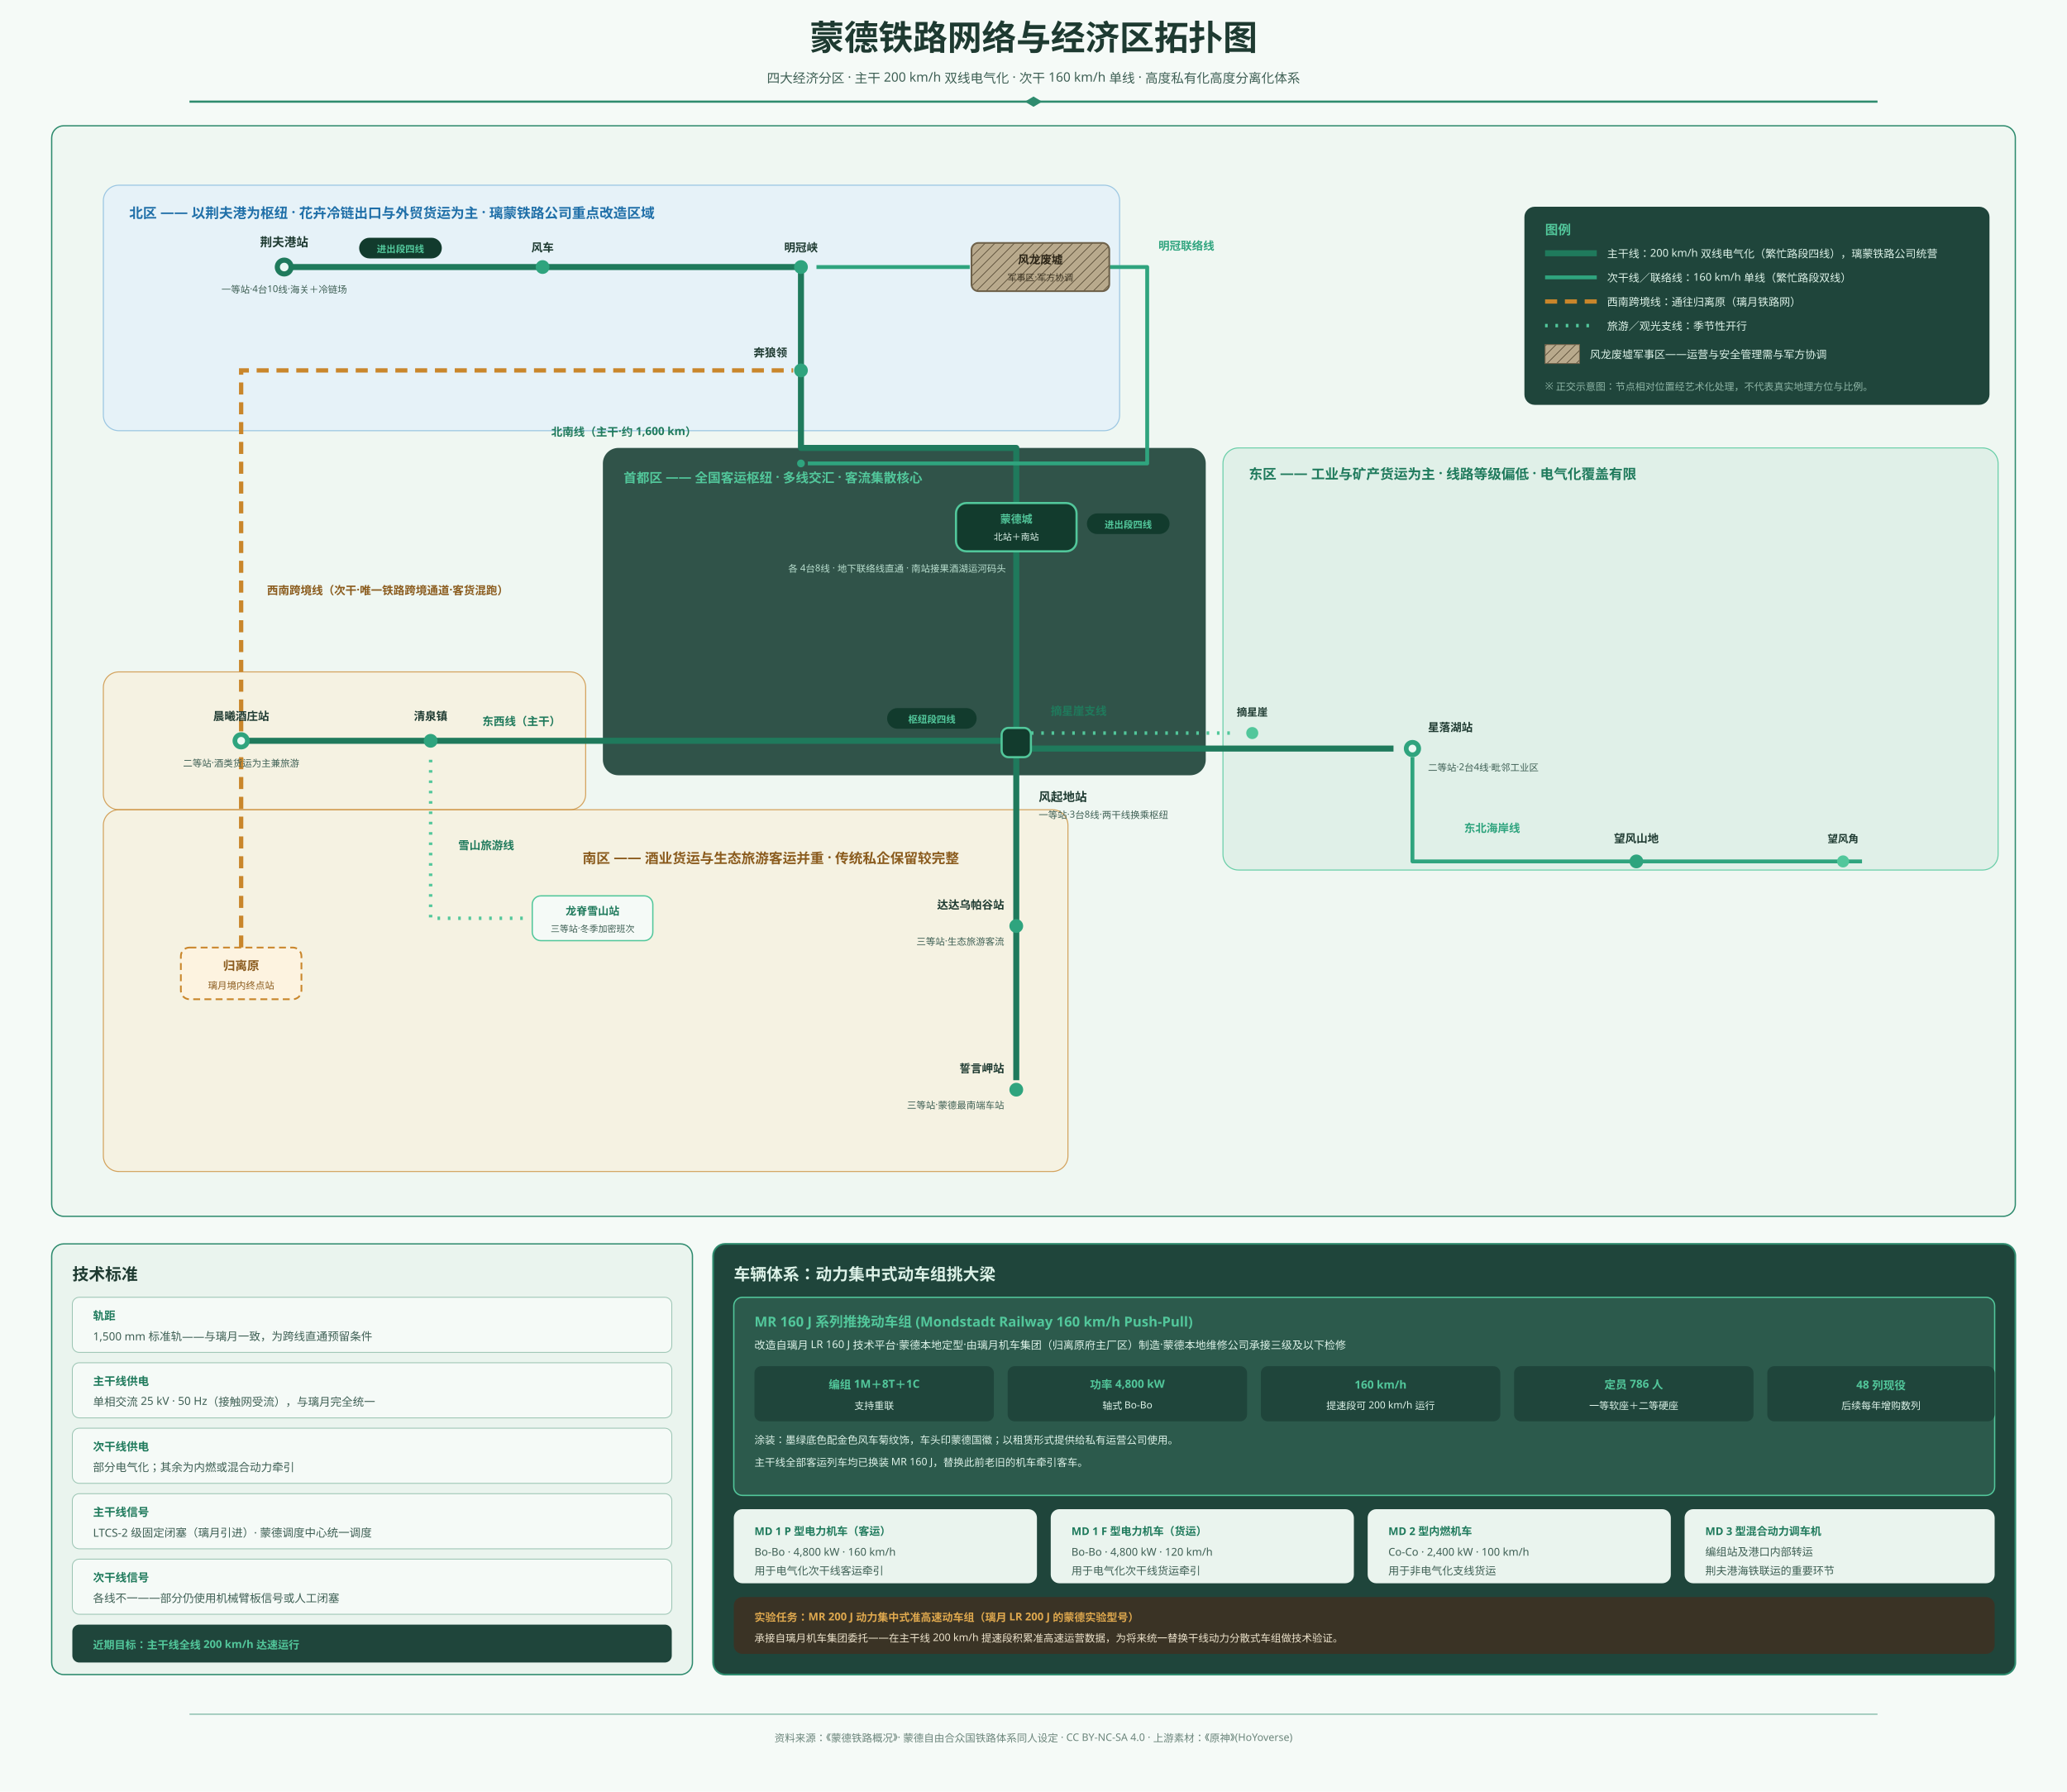
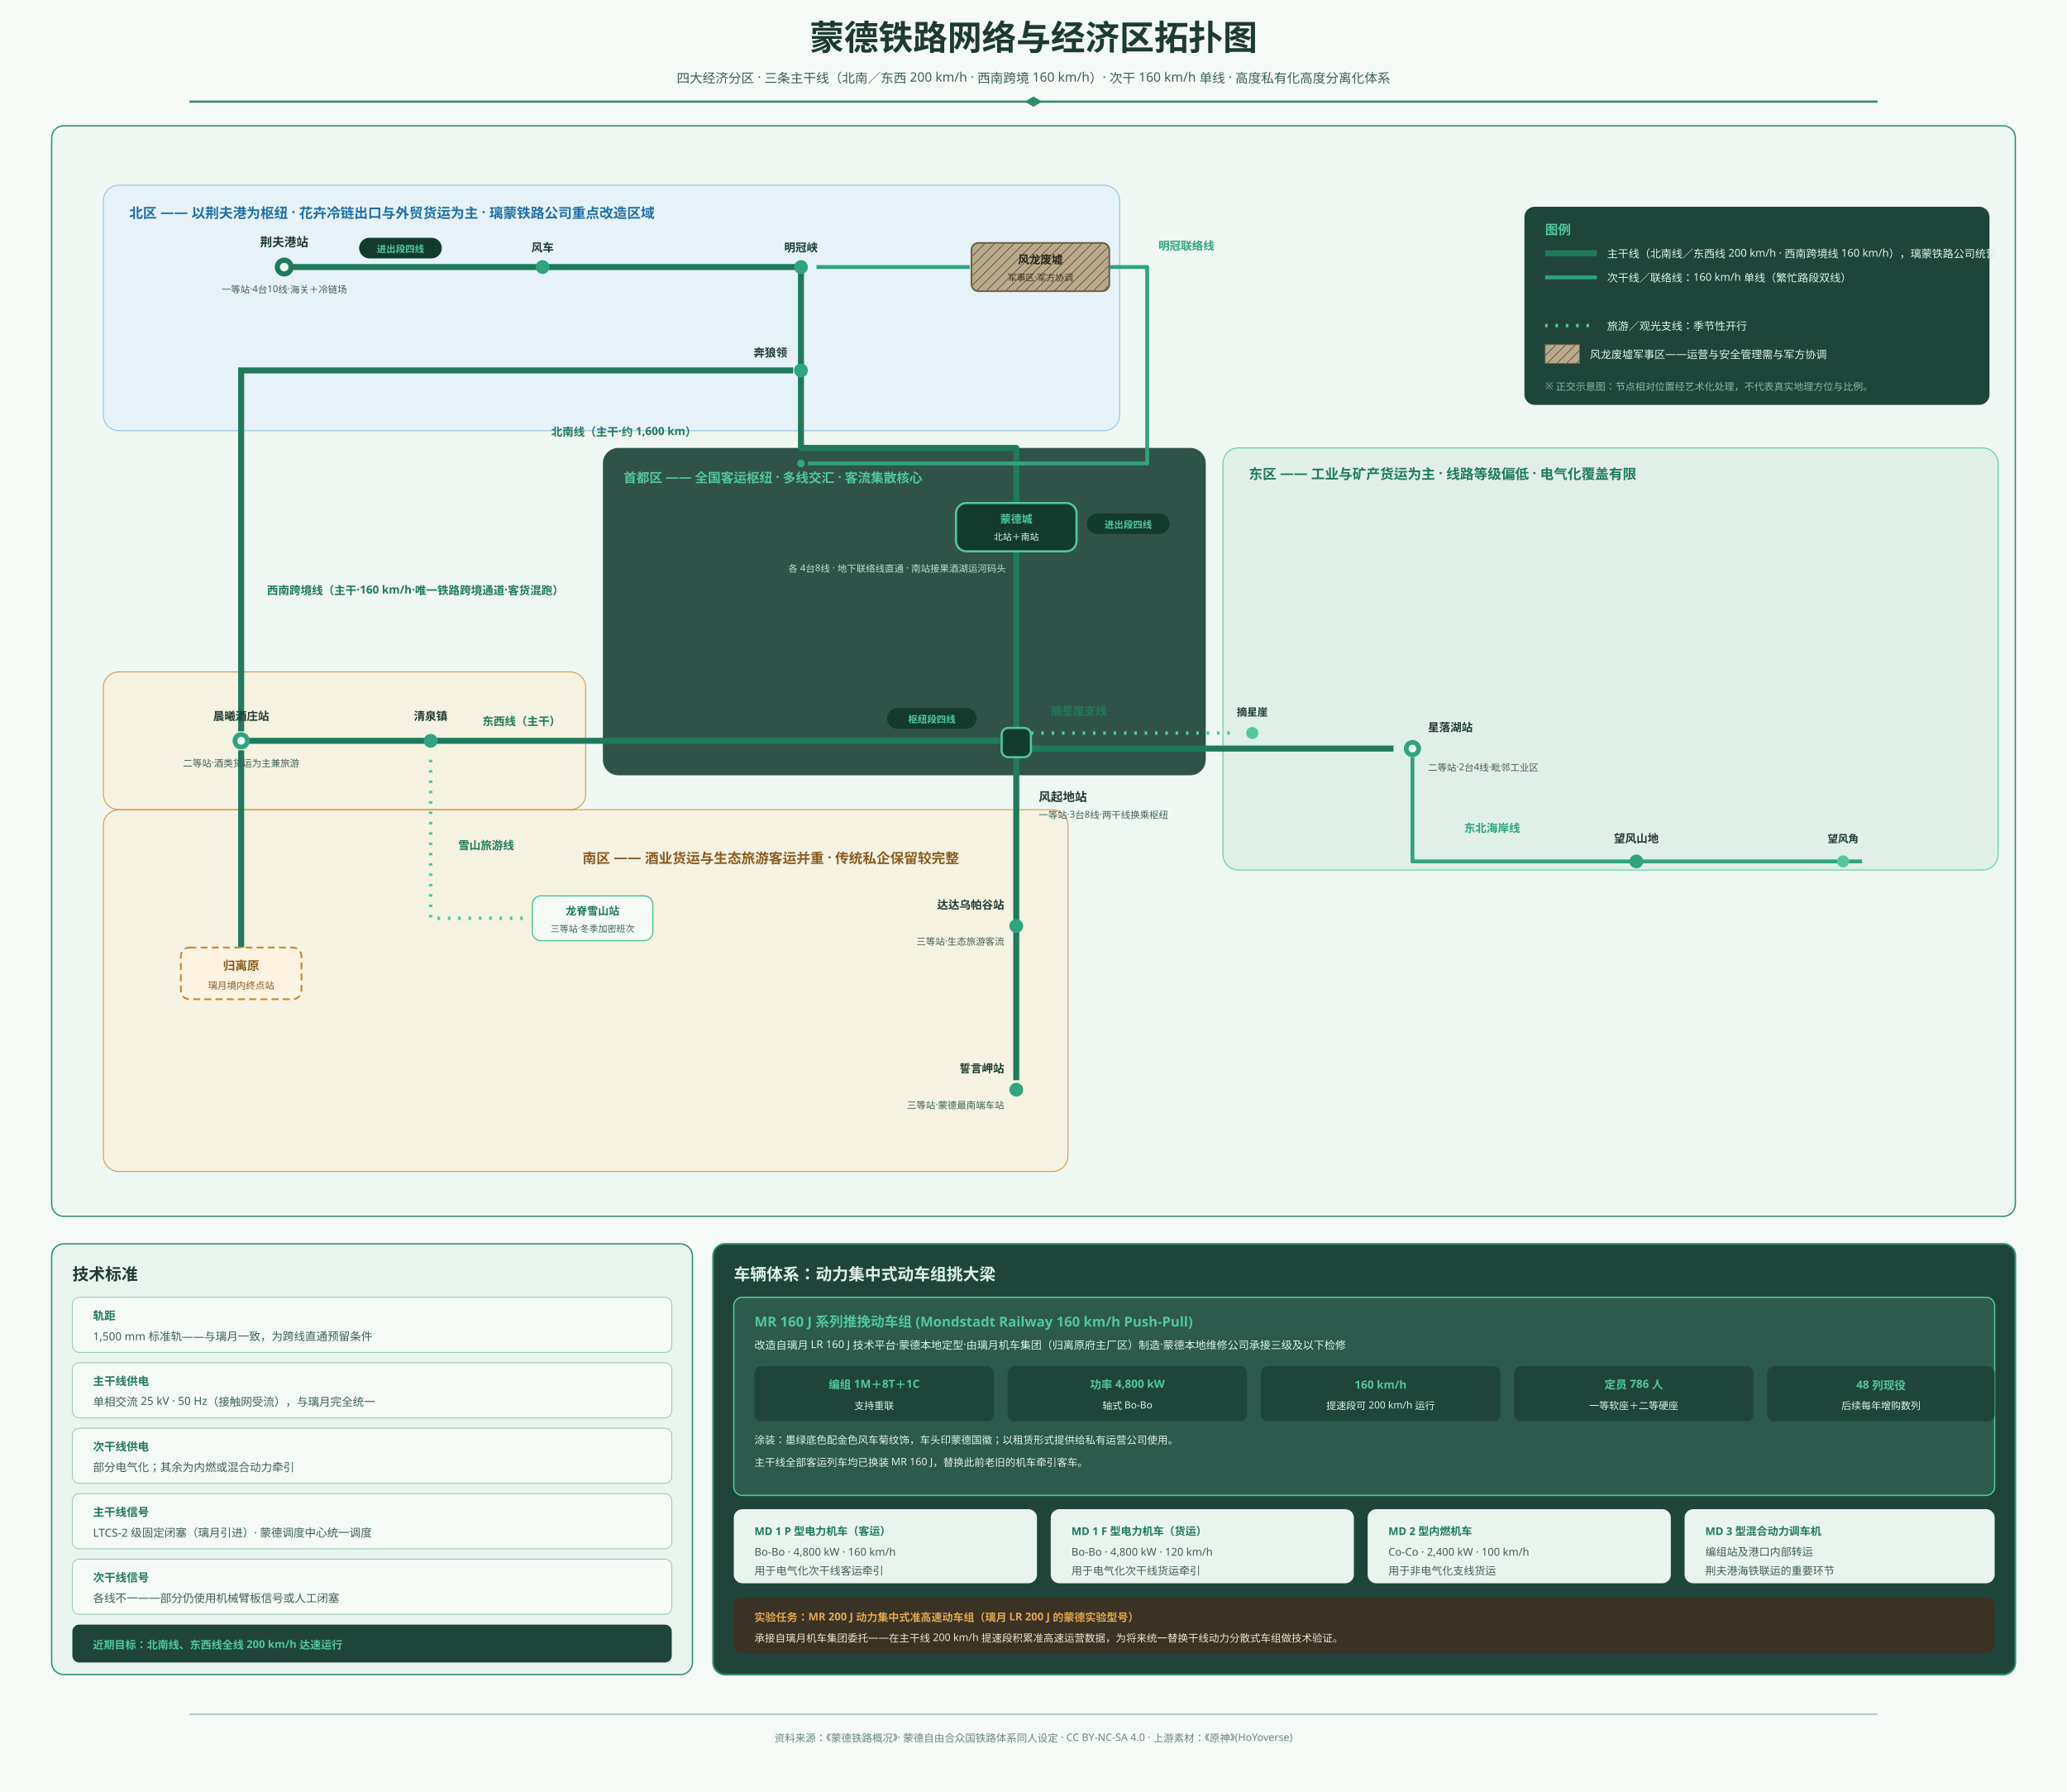
<svg xmlns="http://www.w3.org/2000/svg" viewBox="0 0 2400 2080" font-family="'Microsoft YaHei','PingFang SC','Noto Sans SC',sans-serif">
  <defs>
    <linearGradient id="anemoTop" x1="0" y1="0" x2="0" y2="1">
      <stop offset="0" stop-color="#3BB08A" />
      <stop offset="1" stop-color="#1F7A5C" />
    </linearGradient>
    <pattern id="hatch" width="8" height="8" patternTransform="rotate(45)" patternUnits="userSpaceOnUse">
      <rect width="8" height="8" fill="#B8A98C" />
      <line x1="0" y1="0" x2="0" y2="8" stroke="#6E614A" stroke-width="2" />
    </pattern>
  </defs>
  <rect width="2400" height="2080" fill="#F5FAF7" />
  <text x="1200" y="58" text-anchor="middle" font-size="40" font-weight="700" fill="#1E3A31">蒙德铁路网络与经济区拓扑图</text>
-   <text x="1200" y="96" text-anchor="middle" font-size="15" fill="#3E5F54">四大经济分区 · 主干 200 km/h 双线电气化 · 次干 160 km/h 单线 · 高度私有化高度分离化体系</text>
+   <text x="1200" y="96" text-anchor="middle" font-size="15" fill="#3E5F54">四大经济分区 · 三条主干线（北南／东西 200 km/h · 西南跨境 160 km/h）· 次干 160 km/h 单线 · 高度私有化高度分离化体系</text>
  <line x1="220" y1="118" x2="2180" y2="118" stroke="#2E8B6E" stroke-width="2.5" />
  <polygon points="1200,112 1210,118 1200,124 1190,118" fill="#2E8B6E" />
  <g>
    <rect x="60" y="146" width="2280" height="1266" rx="14" fill="#EFF7F2" stroke="#2E8B6E" stroke-width="1.5" />
    <rect x="120" y="215" width="1180" height="285" rx="18" fill="#E3F0FA" stroke="#7FB6DC" stroke-width="1.2" opacity="0.75" />
    <text x="150" y="253" font-size="16" font-weight="700" fill="#1F6FA8">北区 —— 以荆夫港为枢纽 · 花卉冷链出口与外贸货运为主 · 璃蒙铁路公司重点改造区域</text>
    <rect x="700" y="520" width="700" height="380" rx="18" fill="#1F453B" opacity="0.92" />
    <text x="724" y="560" font-size="15" font-weight="700" fill="#52C79B">首都区 —— 全国客运枢纽 · 多线交汇 · 客流集散核心</text>
    <rect x="120" y="780" width="560" height="160" rx="18" fill="#F7F0DC" stroke="#C9862B" stroke-width="1.2" opacity="0.75" />
    <rect x="120" y="940" width="1120" height="420" rx="18" fill="#F7F0DC" stroke="#C9862B" stroke-width="1.2" opacity="0.75" />
    <text x="895" y="1002" text-anchor="middle" font-size="16" font-weight="700" fill="#8A5B1D">南区 —— 酒业货运与生态旅游客运并重 · 传统私企保留较完整</text>
    <rect x="1420" y="520" width="900" height="490" rx="18" fill="#DDEEE6" stroke="#52C79B" stroke-width="1.2" opacity="0.85" />
    <text x="1450" y="556" font-size="16" font-weight="700" fill="#1F7A5C">东区 —— 工业与矿产货运为主 · 线路等级偏低 · 电气化覆盖有限</text>
    <polyline points="330,310 930,310" fill="none" stroke="#1F7A5C" stroke-width="7" />
    <polyline points="930,310 930,520 1180,520 1180,1254" fill="none" stroke="#1F7A5C" stroke-width="7" stroke-linejoin="round" />
    <polyline points="280,860 1169,860" fill="none" stroke="#1F7A5C" stroke-width="7" />
    <polyline points="1191,869 1618,869" fill="none" stroke="#1F7A5C" stroke-width="7" />
-     <polyline points="280,1100 280,871" fill="none" stroke="#C9862B" stroke-width="5" stroke-dasharray="14 9" />
-     <polyline points="280,849 280,430 921,430" fill="none" stroke="#C9862B" stroke-width="5" stroke-dasharray="14 9" />
+     <polyline points="280,1100 280,871" fill="none" stroke="#1F7A5C" stroke-width="7" />
+     <polyline points="280,849 280,430 921,430" fill="none" stroke="#1F7A5C" stroke-width="7" />
    <polyline points="500,882 500,1066 616,1066" fill="none" stroke="#52C79B" stroke-width="4" stroke-dasharray="3 9" />
    <polyline points="948,310 1126,310" fill="none" stroke="#2FA47E" stroke-width="4.5" />
    <polyline points="1288,310 1332,310 1332,538 938,538" fill="none" stroke="#2FA47E" stroke-width="4.5" stroke-linejoin="round" />
    <circle cx="930" cy="538" r="4.5" fill="#2FA47E" />
    <polyline points="1197,851 1436,851" fill="none" stroke="#52C79B" stroke-width="4" stroke-dasharray="3 9" />
    <polyline points="1640,879 1640,1000 2162,1000" fill="none" stroke="#2FA47E" stroke-width="4.5" stroke-linejoin="round" />
    <g font-size="11" font-weight="700">
      <rect x="417" y="276" width="96" height="24" rx="12" fill="#123B2D" />
      <text x="465" y="293" text-anchor="middle" fill="#52C79B">进出段四线</text>
      <rect x="1262" y="596" width="96" height="24" rx="12" fill="#123B2D" />
      <text x="1310" y="613" text-anchor="middle" fill="#52C79B">进出段四线</text>
      <rect x="1030" y="822" width="104" height="24" rx="12" fill="#123B2D" />
      <text x="1082" y="839" text-anchor="middle" fill="#52C79B">枢纽段四线</text>
    </g>
    <g font-size="13" font-weight="700">
      <text x="640" y="506" fill="#1F7A5C">北南线（主干·约 1,600 km）</text>
      <text x="560" y="842" fill="#1F7A5C">东西线（主干）</text>
-       <text x="310" y="690" fill="#8A5B1D">西南跨境线（次干·唯一铁路跨境通道·客货混跑）</text>
+       <text x="310" y="690" fill="#1F7A5C">西南跨境线（主干·160 km/h·唯一铁路跨境通道·客货混跑）</text>
      <text x="532" y="986" fill="#1F7A5C">雪山旅游线</text>
      <text x="1345" y="290" fill="#2FA47E">明冠联络线</text>
      <text x="1220" y="830" fill="#1F7A5C">摘星崖支线</text>
      <text x="1700" y="966" fill="#2FA47E">东北海岸线</text>
    </g>
    <g>
      <circle cx="330" cy="310" r="11" fill="#1F7A5C" />
      <circle cx="330" cy="310" r="5" fill="#EAF9F3" />
      <text x="330" y="286" text-anchor="middle" font-size="14" font-weight="700" fill="#1E3A31">荆夫港站</text>
      <text x="330" y="340" text-anchor="middle" font-size="11" fill="#3E5F54">一等站·4台10线·海关＋冷链场</text>
      <circle cx="630" cy="310" r="8" fill="#2FA47E" />
      <text x="630" y="292" text-anchor="middle" font-size="13" font-weight="600" fill="#1E3A31">风车</text>
      <circle cx="930" cy="310" r="8" fill="#2FA47E" />
      <text x="930" y="292" text-anchor="middle" font-size="13" font-weight="600" fill="#1E3A31">明冠峡</text>
      <rect x="1128" y="282" width="160" height="56" rx="8" fill="url(#hatch)" stroke="#6E614A" stroke-width="2" />
      <text x="1208" y="306" text-anchor="middle" font-size="13" font-weight="700" fill="#2B2416">风龙废墟</text>
      <text x="1208" y="326" text-anchor="middle" font-size="10.5" fill="#3D3524">军事区·军方协调</text>
      <circle cx="930" cy="430" r="8" fill="#2FA47E" />
      <text x="914" y="414" text-anchor="end" font-size="13" font-weight="600" fill="#1E3A31">奔狼领</text>
      <rect x="1110" y="584" width="140" height="56" rx="12" fill="#123B2D" stroke="#52C79B" stroke-width="2.5" />
      <text x="1180" y="607" text-anchor="middle" font-size="12.5" font-weight="700" fill="#52C79B">蒙德城</text>
      <text x="1180" y="627" text-anchor="middle" font-size="10.5" fill="#DDF2E8">北站＋南站</text>
      <text x="1168" y="664" text-anchor="end" font-size="11" fill="#B9DFCF">各 4台8线 · 地下联络线直通 · 南站接果酒湖运河码头</text>
      <rect x="1163" y="845" width="34" height="34" rx="8" fill="#123B2D" stroke="#52C79B" stroke-width="2.5" />
      <text x="1206" y="930" font-size="14" font-weight="700" fill="#1E3A31">风起地站</text>
      <text x="1206" y="950" font-size="11" fill="#3E5F54">一等站·3台8线·两干线换乘枢纽</text>
      <circle cx="1454" cy="851" r="7" fill="#52C79B" />
      <text x="1454" y="831" text-anchor="middle" font-size="12" font-weight="600" fill="#1E3A31">摘星崖</text>
      <circle cx="1640" cy="869" r="10" fill="#2FA47E" />
      <circle cx="1640" cy="869" r="4.5" fill="#EAF9F3" />
      <text x="1658" y="849" font-size="13" font-weight="700" fill="#1E3A31">星落湖站</text>
      <text x="1658" y="895" font-size="11" fill="#3E5F54">二等站·2台4线·毗邻工业区</text>
      <circle cx="1900" cy="1000" r="8" fill="#2FA47E" />
      <text x="1900" y="978" text-anchor="middle" font-size="13" font-weight="600" fill="#1E3A31">望风山地</text>
      <circle cx="2140" cy="1000" r="7" fill="#52C79B" />
      <text x="2140" y="978" text-anchor="middle" font-size="12" font-weight="600" fill="#1E3A31">望风角</text>
      <circle cx="1180" cy="1075" r="8" fill="#2FA47E" />
      <text x="1166" y="1055" text-anchor="end" font-size="13" font-weight="600" fill="#1E3A31">达达乌帕谷站</text>
      <text x="1166" y="1097" text-anchor="end" font-size="11" fill="#3E5F54">三等站·生态旅游客流</text>
      <circle cx="1180" cy="1265" r="8" fill="#2FA47E" />
      <text x="1166" y="1245" text-anchor="end" font-size="13" font-weight="600" fill="#1E3A31">誓言岬站</text>
      <text x="1166" y="1287" text-anchor="end" font-size="11" fill="#3E5F54">三等站·蒙德最南端车站</text>
      <circle cx="280" cy="860" r="10" fill="#2FA47E" />
      <circle cx="280" cy="860" r="4.5" fill="#EAF9F3" />
      <text x="280" y="836" text-anchor="middle" font-size="13" font-weight="700" fill="#1E3A31">晨曦酒庄站</text>
      <text x="280" y="890" text-anchor="middle" font-size="11" fill="#3E5F54">二等站·酒类货运为主兼旅游</text>
      <circle cx="500" cy="860" r="8" fill="#2FA47E" />
      <text x="500" y="836" text-anchor="middle" font-size="13" font-weight="600" fill="#1E3A31">清泉镇</text>
      <rect x="618" y="1040" width="140" height="52" rx="10" fill="#F5FAF7" stroke="#52C79B" stroke-width="1.5" />
      <text x="688" y="1062" text-anchor="middle" font-size="12.5" font-weight="700" fill="#1F7A5C">龙脊雪山站</text>
      <text x="688" y="1082" text-anchor="middle" font-size="10.5" fill="#3E5F54">三等站·冬季加密班次</text>
      <rect x="210" y="1100" width="140" height="60" rx="10" fill="#FDF3E0" stroke="#C9862B" stroke-width="2" stroke-dasharray="8 5" />
      <text x="280" y="1126" text-anchor="middle" font-size="14" font-weight="700" fill="#8A5B1D">归离原</text>
      <text x="280" y="1148" text-anchor="middle" font-size="11" fill="#8A5B1D">璃月境内终点站</text>
    </g>
    <rect x="1770" y="240" width="540" height="230" rx="12" fill="#1F453B" />
    <text x="1794" y="272" font-size="15" font-weight="700" fill="#52C79B">图例</text>
    <line x1="1794" y1="294" x2="1854" y2="294" stroke="#1F7A5C" stroke-width="7" />
-     <text x="1866" y="299" font-size="12.5" fill="#DDF2E8">主干线：200 km/h 双线电气化（繁忙路段四线），璃蒙铁路公司统营</text>
+     <text x="1866" y="299" font-size="12.5" fill="#DDF2E8">主干线（北南线／东西线 200 km/h · 西南跨境线 160 km/h），璃蒙铁路公司统营</text>
    <line x1="1794" y1="322" x2="1854" y2="322" stroke="#2FA47E" stroke-width="4.5" />
    <text x="1866" y="327" font-size="12.5" fill="#DDF2E8">次干线／联络线：160 km/h 单线（繁忙路段双线）</text>
-     <line x1="1794" y1="350" x2="1854" y2="350" stroke="#C9862B" stroke-width="5" stroke-dasharray="14 9" />
-     <text x="1866" y="355" font-size="12.5" fill="#DDF2E8">西南跨境线：通往归离原（璃月铁路网）</text>
    <line x1="1794" y1="378" x2="1854" y2="378" stroke="#52C79B" stroke-width="4" stroke-dasharray="3 9" />
    <text x="1866" y="383" font-size="12.5" fill="#DDF2E8">旅游／观光支线：季节性开行</text>
    <rect x="1794" y="400" width="40" height="22" fill="url(#hatch)" stroke="#6E614A" />
    <text x="1846" y="416" font-size="12.5" fill="#DDF2E8">风龙废墟军事区——运营与安全管理需与军方协调</text>
    <text x="1794" y="452" font-size="11.5" fill="#8FB5A6">※ 正交示意图：节点相对位置经艺术化处理，不代表真实地理方位与比例。</text>
  </g>
  <g>
    <rect x="60" y="1444" width="744" height="500" rx="14" fill="#EAF4EE" stroke="#2E8B6E" stroke-width="1.5" />
    <text x="84" y="1486" font-size="19" font-weight="700" fill="#1E3A31">技术标准</text>
    <g font-size="13" fill="#3E5F54">
      <rect x="84" y="1506" width="696" height="64" rx="8" fill="#F5FAF7" stroke="#9CC5B4" />
      <text x="108" y="1532" font-weight="700" fill="#1F7A5C">轨距</text>
      <text x="108" y="1556">1,500 mm 标准轨——与璃月一致，为跨线直通预留条件</text>
      <rect x="84" y="1582" width="696" height="64" rx="8" fill="#F5FAF7" stroke="#9CC5B4" />
      <text x="108" y="1608" font-weight="700" fill="#1F7A5C">主干线供电</text>
      <text x="108" y="1632">单相交流 25 kV · 50 Hz（接触网受流），与璃月完全统一</text>
      <rect x="84" y="1658" width="696" height="64" rx="8" fill="#F5FAF7" stroke="#9CC5B4" />
      <text x="108" y="1684" font-weight="700" fill="#1F7A5C">次干线供电</text>
      <text x="108" y="1708">部分电气化；其余为内燃或混合动力牵引</text>
      <rect x="84" y="1734" width="696" height="64" rx="8" fill="#F5FAF7" stroke="#9CC5B4" />
      <text x="108" y="1760" font-weight="700" fill="#1F7A5C">主干线信号</text>
      <text x="108" y="1784">LTCS-2 级固定闭塞（璃月引进）· 蒙德调度中心统一调度</text>
      <rect x="84" y="1810" width="696" height="64" rx="8" fill="#F5FAF7" stroke="#9CC5B4" />
      <text x="108" y="1836" font-weight="700" fill="#1F7A5C">次干线信号</text>
      <text x="108" y="1860">各线不一——部分仍使用机械臂板信号或人工闭塞</text>
      <rect x="84" y="1886" width="696" height="44" rx="8" fill="#1F453B" />
-       <text x="108" y="1914" font-size="12.5" font-weight="700" fill="#52C79B">近期目标：主干线全线 200 km/h 达速运行</text>
+       <text x="108" y="1914" font-size="12.5" font-weight="700" fill="#52C79B">近期目标：北南线、东西线全线 200 km/h 达速运行</text>
    </g>
    <rect x="828" y="1444" width="1512" height="500" rx="14" fill="#1F453B" stroke="#2E8B6E" stroke-width="2" />
    <text x="852" y="1486" font-size="19" font-weight="700" fill="#DDF2E8">车辆体系：动力集中式动车组挑大梁</text>
    <rect x="852" y="1506" width="1464" height="230" rx="10" fill="#2C5A4C" stroke="#52C79B" stroke-width="1.5" />
    <text x="876" y="1540" font-size="16" font-weight="700" fill="#52C79B">MR 160 J 系列推挽动车组 (Mondstadt Railway 160 km/h Push-Pull)</text>
    <text x="876" y="1566" font-size="12.5" fill="#DDF2E8">改造自璃月 LR 160 J 技术平台·蒙德本地定型·由璃月机车集团（归离原府主厂区）制造·蒙德本地维修公司承接三级及以下检修</text>
    <g font-size="13" fill="#DDF2E8">
      <rect x="876" y="1586" width="278" height="64" rx="8" fill="#1F453B" />
      <text x="1015" y="1612" text-anchor="middle" font-weight="700" fill="#52C79B">编组 1M＋8T＋1C</text>
      <text x="1015" y="1636" text-anchor="middle" font-size="11.5">支持重联</text>
      <rect x="1170" y="1586" width="278" height="64" rx="8" fill="#1F453B" />
      <text x="1309" y="1612" text-anchor="middle" font-weight="700" fill="#52C79B">功率 4,800 kW</text>
      <text x="1309" y="1636" text-anchor="middle" font-size="11.5">轴式 Bo-Bo</text>
      <rect x="1464" y="1586" width="278" height="64" rx="8" fill="#1F453B" />
      <text x="1603" y="1612" text-anchor="middle" font-weight="700" fill="#52C79B">160 km/h</text>
      <text x="1603" y="1636" text-anchor="middle" font-size="11.5">提速段可 200 km/h 运行</text>
      <rect x="1758" y="1586" width="278" height="64" rx="8" fill="#1F453B" />
      <text x="1897" y="1612" text-anchor="middle" font-weight="700" fill="#52C79B">定员 786 人</text>
      <text x="1897" y="1636" text-anchor="middle" font-size="11.5">一等软座＋二等硬座</text>
      <rect x="2052" y="1586" width="264" height="64" rx="8" fill="#1F453B" />
      <text x="2184" y="1612" text-anchor="middle" font-weight="700" fill="#52C79B">48 列现役</text>
      <text x="2184" y="1636" text-anchor="middle" font-size="11.5">后续每年增购数列</text>
      <text x="876" y="1676" font-size="12">涂装：墨绿底色配金色风车菊纹饰，车头印蒙德国徽；以租赁形式提供给私有运营公司使用。</text>
      <text x="876" y="1702" font-size="12">主干线全部客运列车均已换装 MR 160 J，替换此前老旧的机车牵引客车。</text>
    </g>
    <g font-size="12.5">
      <rect x="852" y="1752" width="352" height="86" rx="10" fill="#EAF4EE" />
      <text x="876" y="1782" font-weight="700" fill="#1F7A5C">MD 1 P 型电力机车（客运）</text>
      <text x="876" y="1806" fill="#3E5F54">Bo-Bo · 4,800 kW · 160 km/h</text>
      <text x="876" y="1828" fill="#3E5F54">用于电气化次干线客运牵引</text>
      <rect x="1220" y="1752" width="352" height="86" rx="10" fill="#EAF4EE" />
      <text x="1244" y="1782" font-weight="700" fill="#1F7A5C">MD 1 F 型电力机车（货运）</text>
      <text x="1244" y="1806" fill="#3E5F54">Bo-Bo · 4,800 kW · 120 km/h</text>
      <text x="1244" y="1828" fill="#3E5F54">用于电气化次干线货运牵引</text>
      <rect x="1588" y="1752" width="352" height="86" rx="10" fill="#EAF4EE" />
      <text x="1612" y="1782" font-weight="700" fill="#1F7A5C">MD 2 型内燃机车</text>
      <text x="1612" y="1806" fill="#3E5F54">Co-Co · 2,400 kW · 100 km/h</text>
      <text x="1612" y="1828" fill="#3E5F54">用于非电气化支线货运</text>
      <rect x="1956" y="1752" width="360" height="86" rx="10" fill="#EAF4EE" />
      <text x="1980" y="1782" font-weight="700" fill="#1F7A5C">MD 3 型混合动力调车机</text>
      <text x="1980" y="1806" fill="#3E5F54">编组站及港口内部转运</text>
      <text x="1980" y="1828" fill="#3E5F54">荆夫港海铁联运的重要环节</text>
    </g>
    <rect x="852" y="1854" width="1464" height="66" rx="10" fill="#3A3325" />
    <text x="876" y="1882" font-size="12.5" font-weight="700" fill="#E0A94E">实验任务：MR 200 J 动力集中式准高速动车组（璃月 LR 200 J 的蒙德实验型号）</text>
    <text x="876" y="1906" font-size="12" fill="#EDE3CC">承接自璃月机车集团委托——在主干线 200 km/h 提速段积累准高速运营数据，为将来统一替换干线动力分散式车组做技术验证。</text>
  </g>
  <line x1="220" y1="1990" x2="2180" y2="1990" stroke="#2E8B6E" stroke-width="1.5" opacity="0.5" />
  <text x="1200" y="2022" text-anchor="middle" font-size="12" fill="#6B857B">资料来源：《蒙德铁路概况》· 蒙德自由合众国铁路体系同人设定 · CC BY-NC-SA 4.0 · 上游素材：《原神》(HoYoverse)</text>
</svg>
